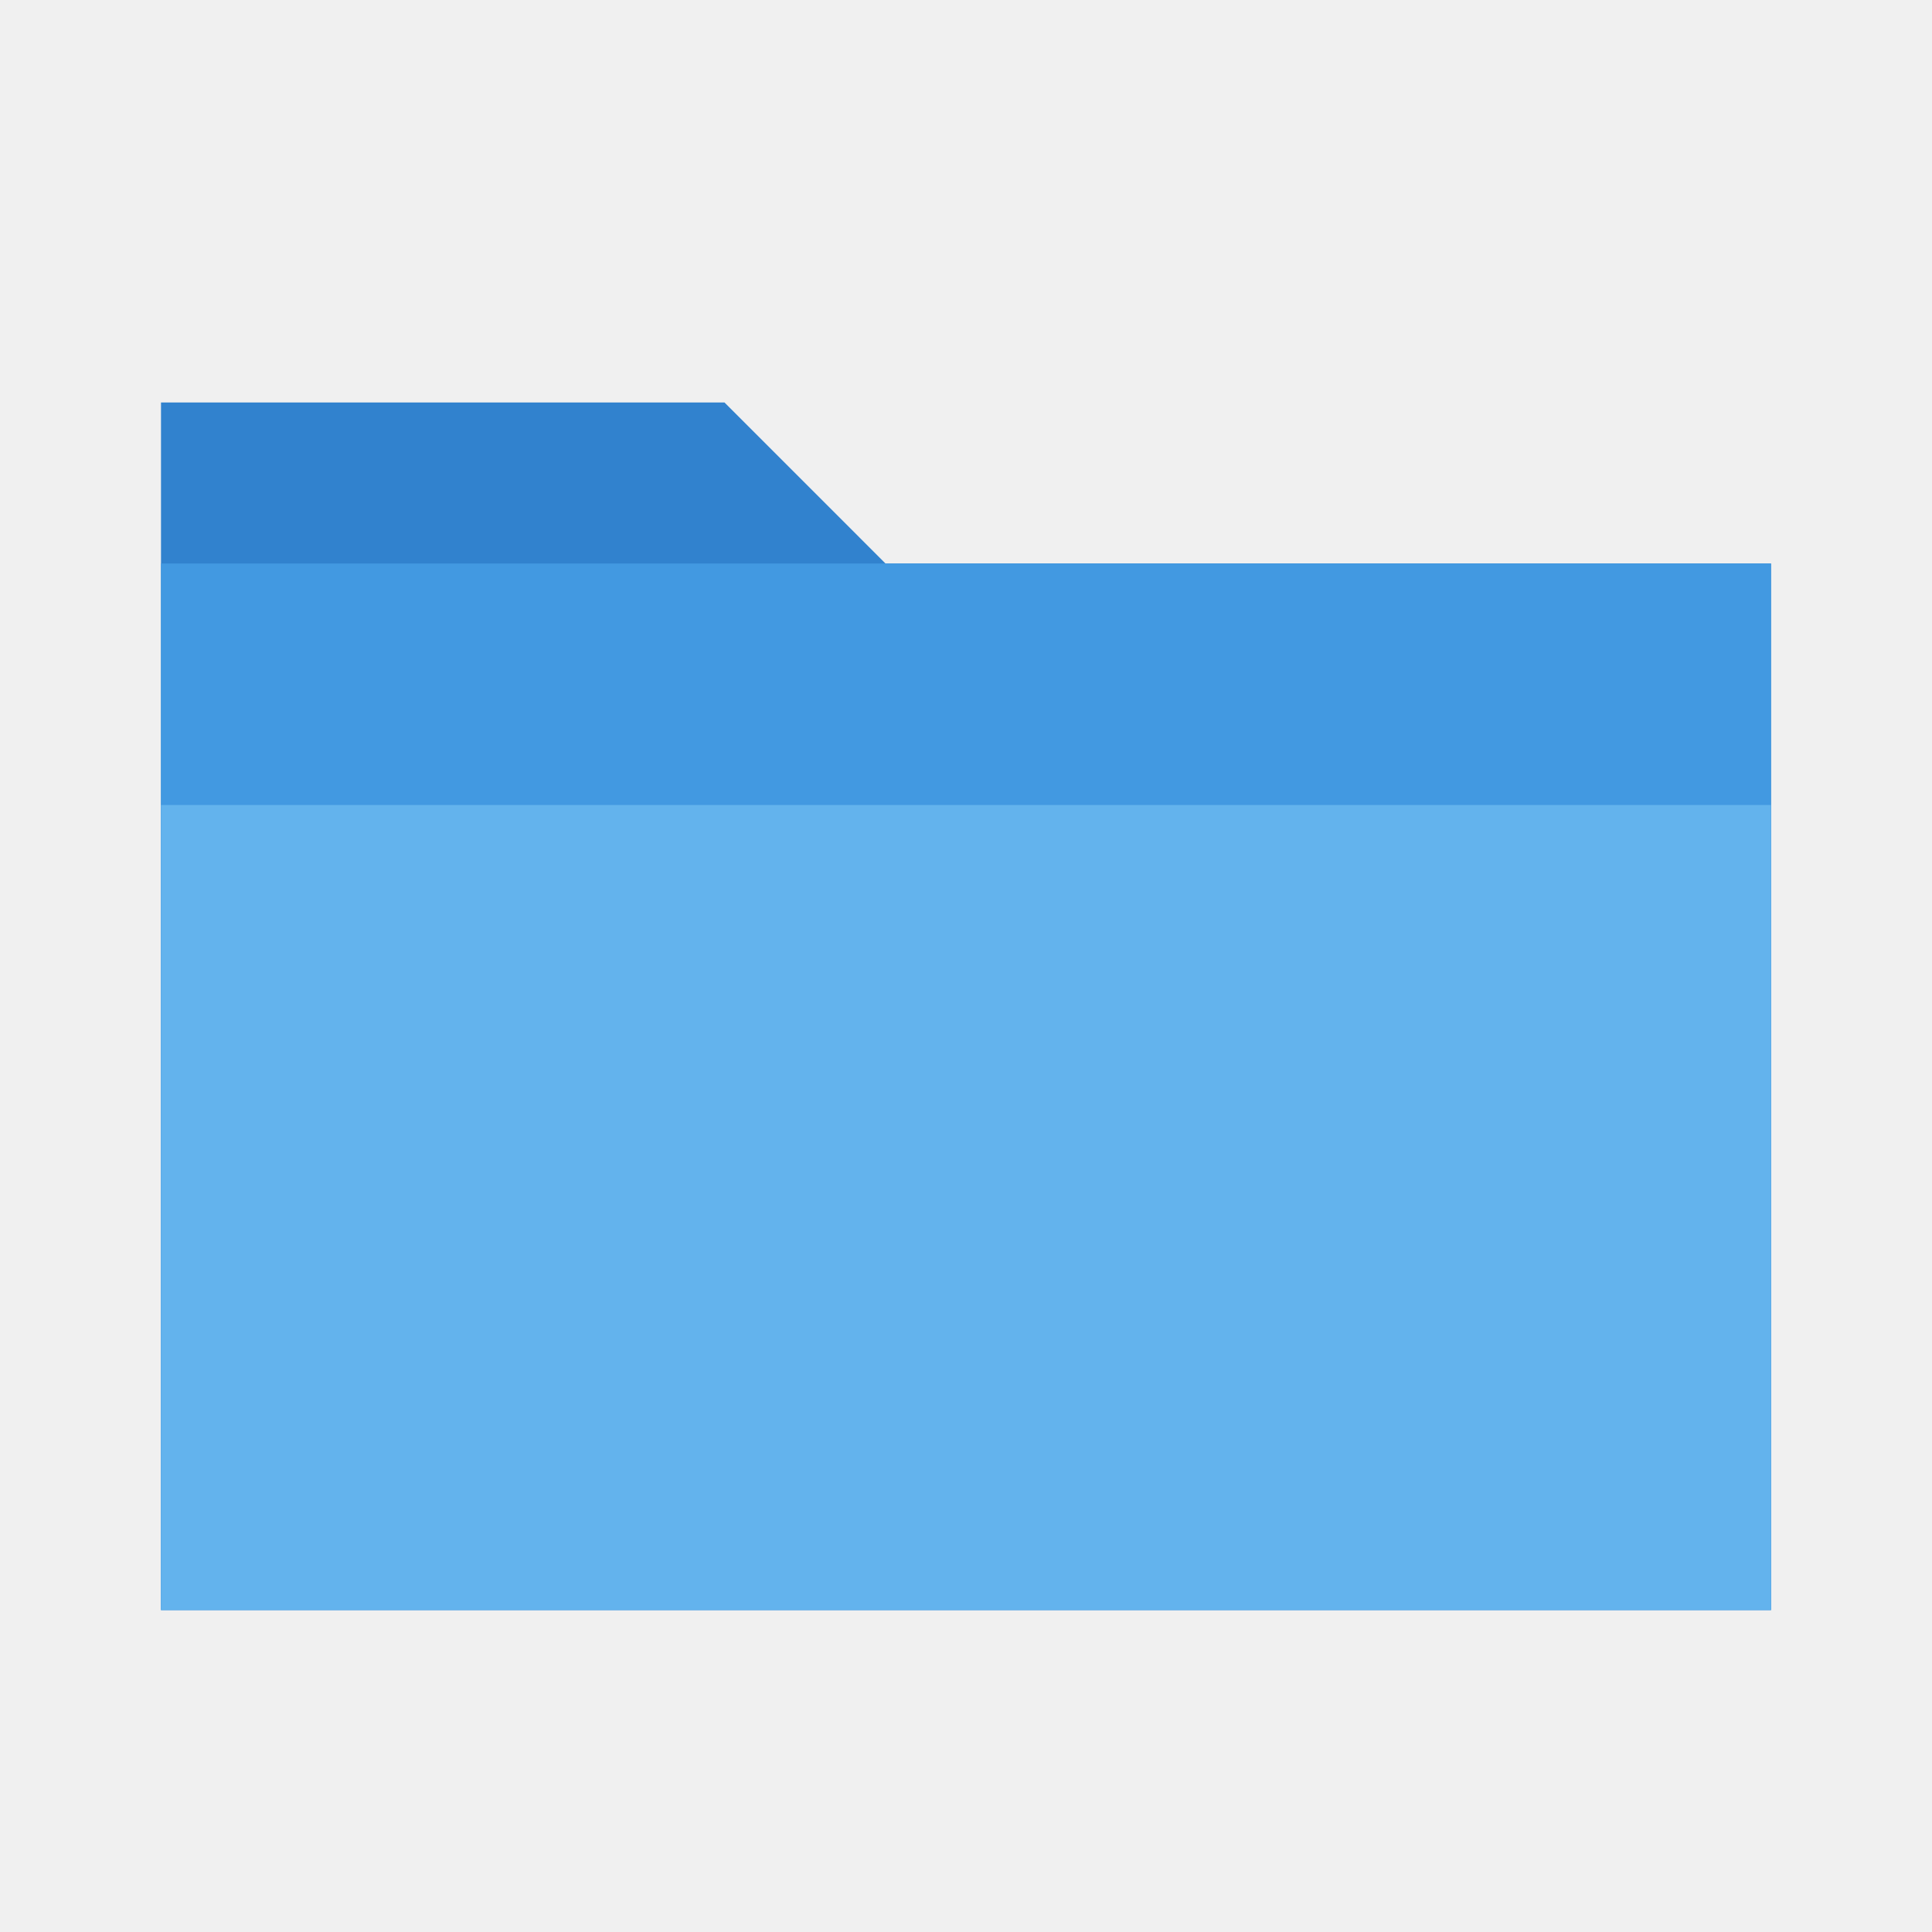
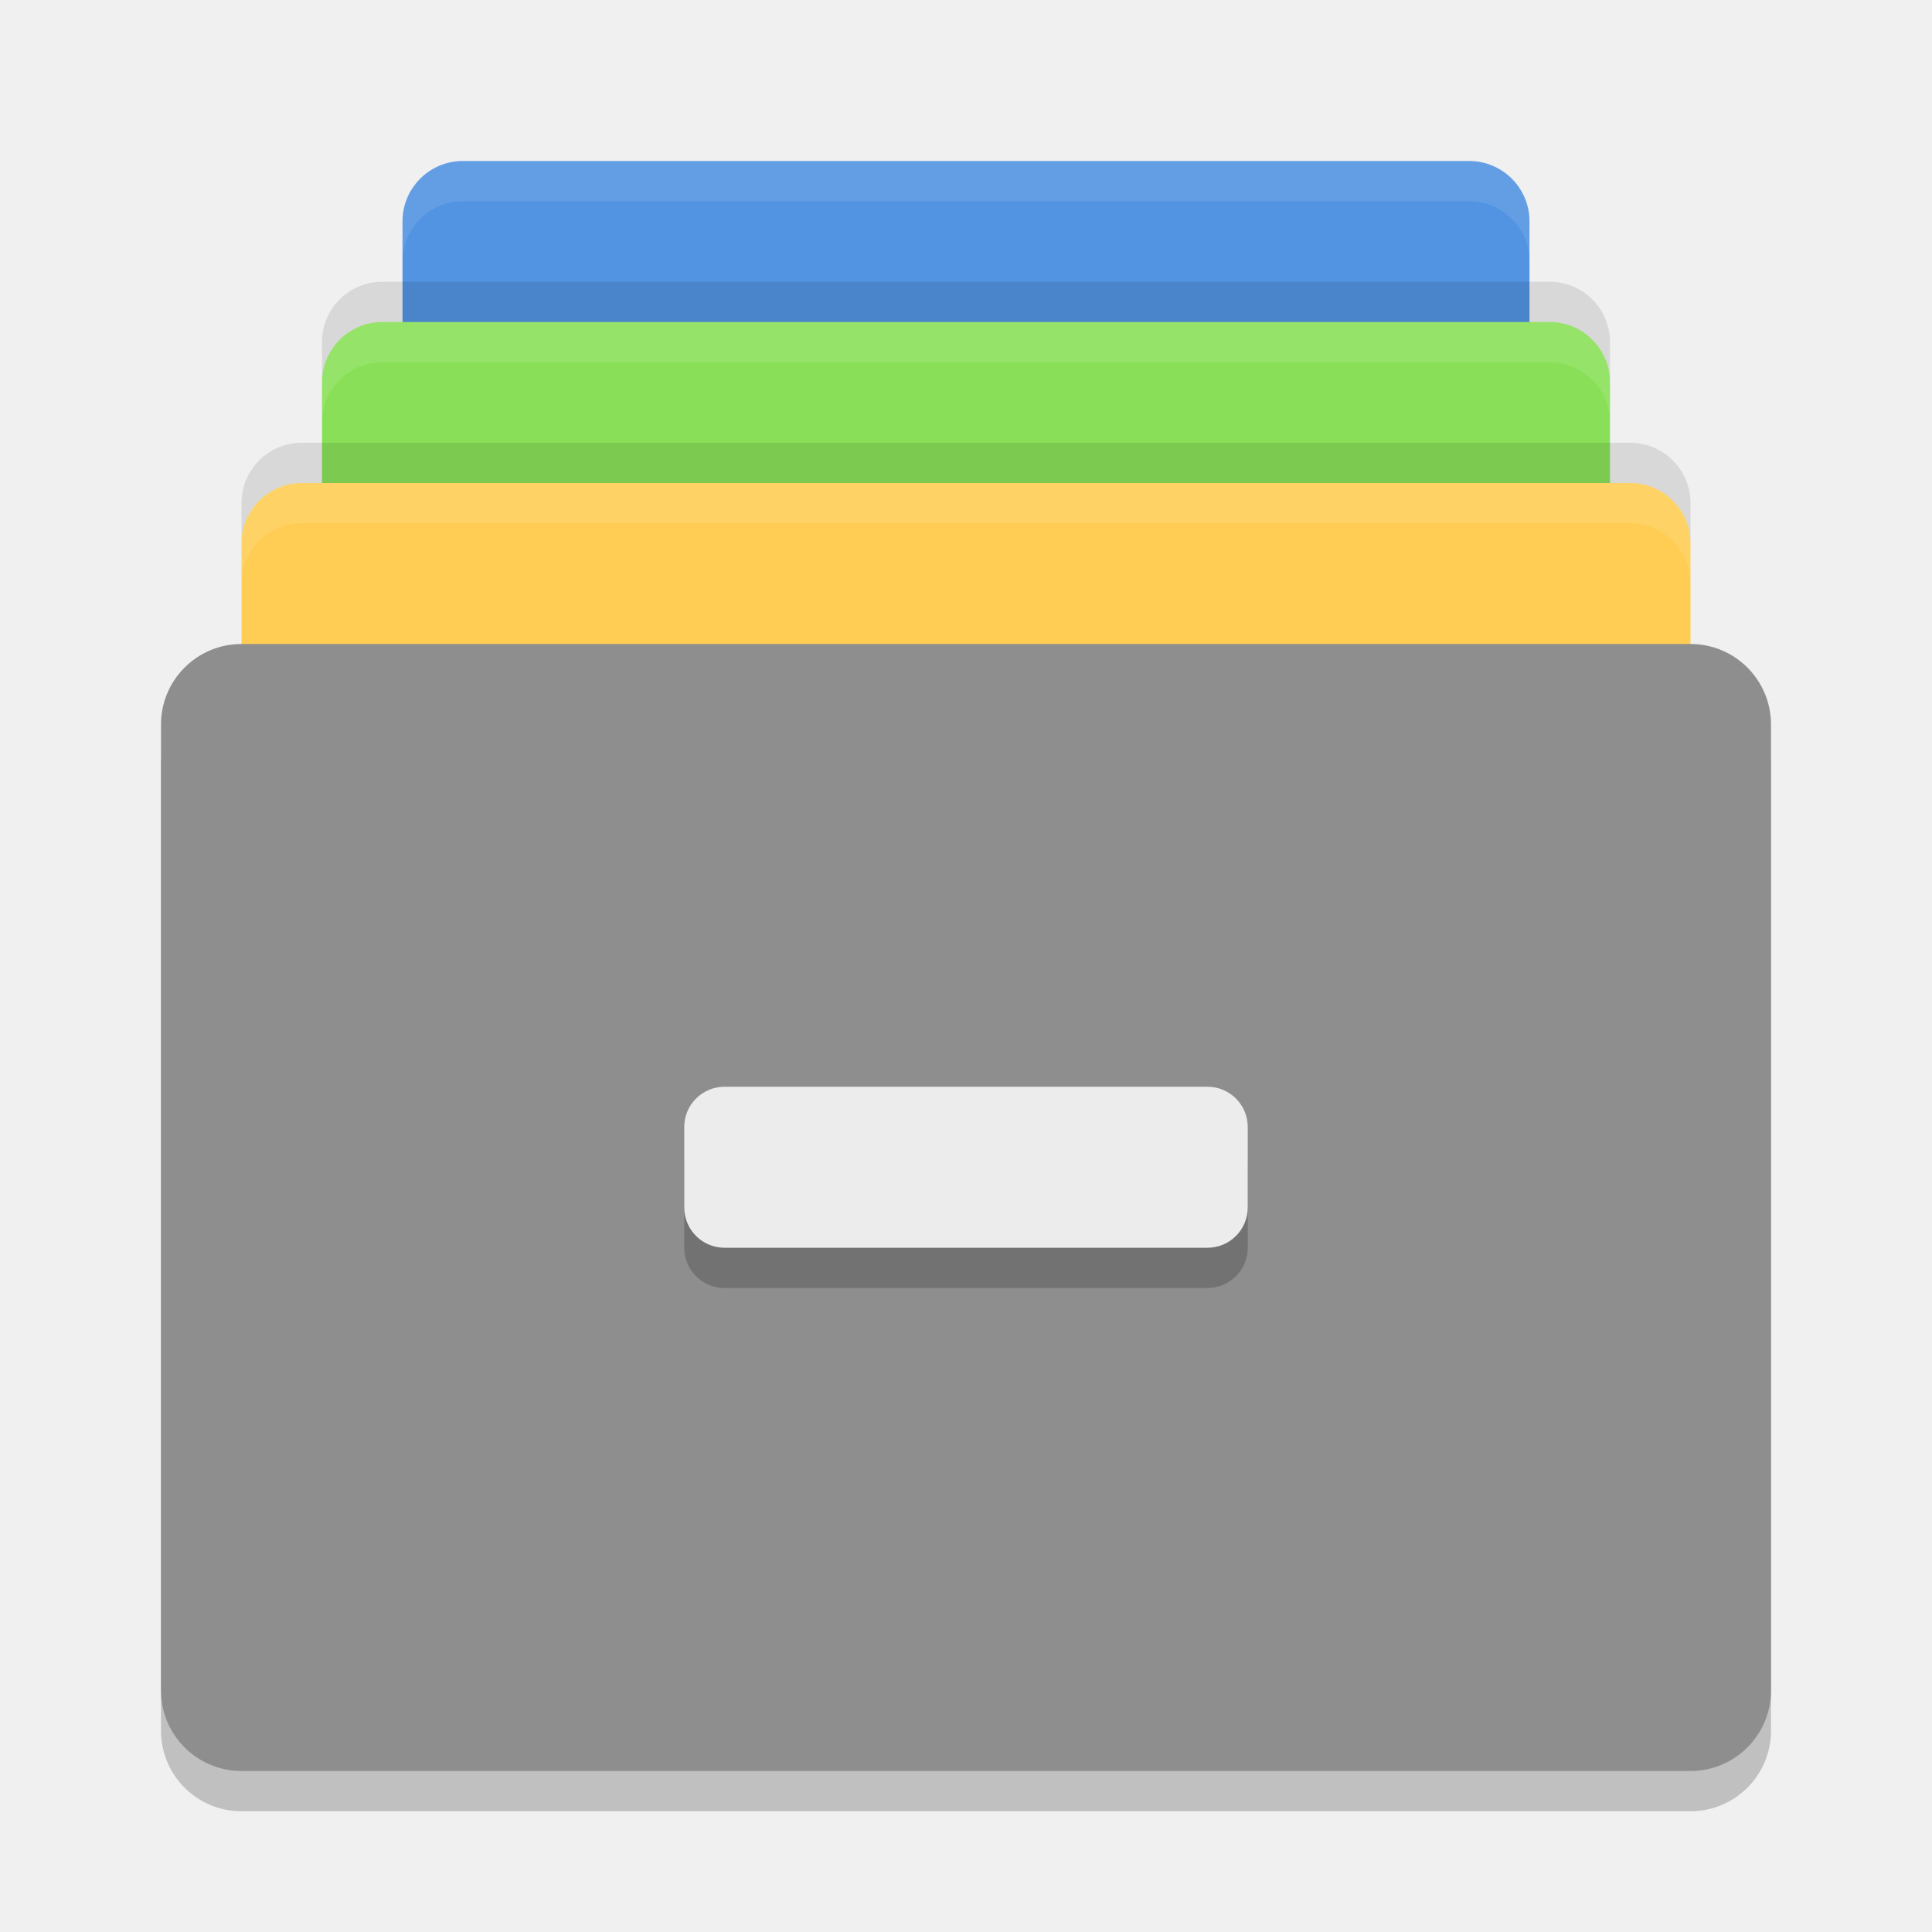
- <svg xmlns="http://www.w3.org/2000/svg" width="48" height="48" viewBox="0 0 48 48">
-   <path d="M4 10h14l4 4h22v26H4z" fill="#3182ce" />
-   <path d="M4 14h40v26H4z" fill="#4299e1" />
-   <path d="M4 20h40v20H4z" fill="#63b3ed" />
+ <svg xmlns="http://www.w3.org/2000/svg" width="48" height="48" version="1">
+   <rect style="fill:#5294e2" width="28" height="24" x="10" y="4" rx="1.5" ry="1.5" />
+   <rect style="fill:#89e058" width="32" height="24" x="8" y="8" rx="1.5" ry="1.5" />
+   <rect style="fill:#ffcd54" width="36" height="24" x="6" y="12" rx="1.5" ry="1.5" />
+   <rect style="opacity:.2" width="40" height="28" x="4" y="17" rx="2" ry="2" />
+   <rect style="fill:#8e8e8e" width="40" height="28" x="4" y="16" rx="2" ry="2" />
+   <rect style="opacity:.2" width="14" height="4" x="17" y="28" rx="1" ry="1" />
+   <rect style="fill:#ececec" width="14" height="4" x="17" y="27" rx="1" ry="1" />
+   <path style="fill:#ffffff;opacity:0.1" d="M 11.5 4 C 10.669 4 10 4.669 10 5.5 L 10 6.5 C 10 5.669 10.669 5 11.5 5 L 36.5 5 C 37.331 5 38 5.669 38 6.5 L 38 5.5 C 38 4.669 37.331 4 36.5 4 L 11.5 4 z" />
+   <path style="fill:#ffffff;opacity:0.1" d="M 9.5 8 C 8.669 8 8 8.669 8 9.5 L 8 10.5 C 8 9.669 8.669 9 9.5 9 L 38.5 9 C 39.331 9 40 9.669 40 10.5 L 40 9.5 C 40 8.669 39.331 8 38.5 8 L 9.5 8 z" />
+   <path style="fill:#ffffff;opacity:0.1" d="M 7.5 12 C 6.669 12 6 12.669 6 13.5 L 6 14.5 C 6 13.669 6.669 13 7.5 13 L 40.5 13 C 41.331 13 42 13.669 42 14.5 L 42 13.5 C 42 12.669 41.331 12 40.5 12 L 7.5 12 z" />
+   <path style="opacity:0.1" d="M 9.5,7 C 8.669,7 8,7.669 8,8.5 v 1 C 8,8.669 8.669,8 9.5,8 h 29 C 39.331,8 40,8.669 40,9.5 v -1 C 40,7.669 39.331,7 38.5,7 Z" />
+   <path style="opacity:0.1" d="M 7.5,11 C 6.669,11 6,11.669 6,12.5 v 1 C 6,12.669 6.669,12 7.5,12 h 33 c 0.831,0 1.5,0.669 1.5,1.5 v -1 C 42,11.669 41.331,11 40.5,11 Z" />
</svg>
